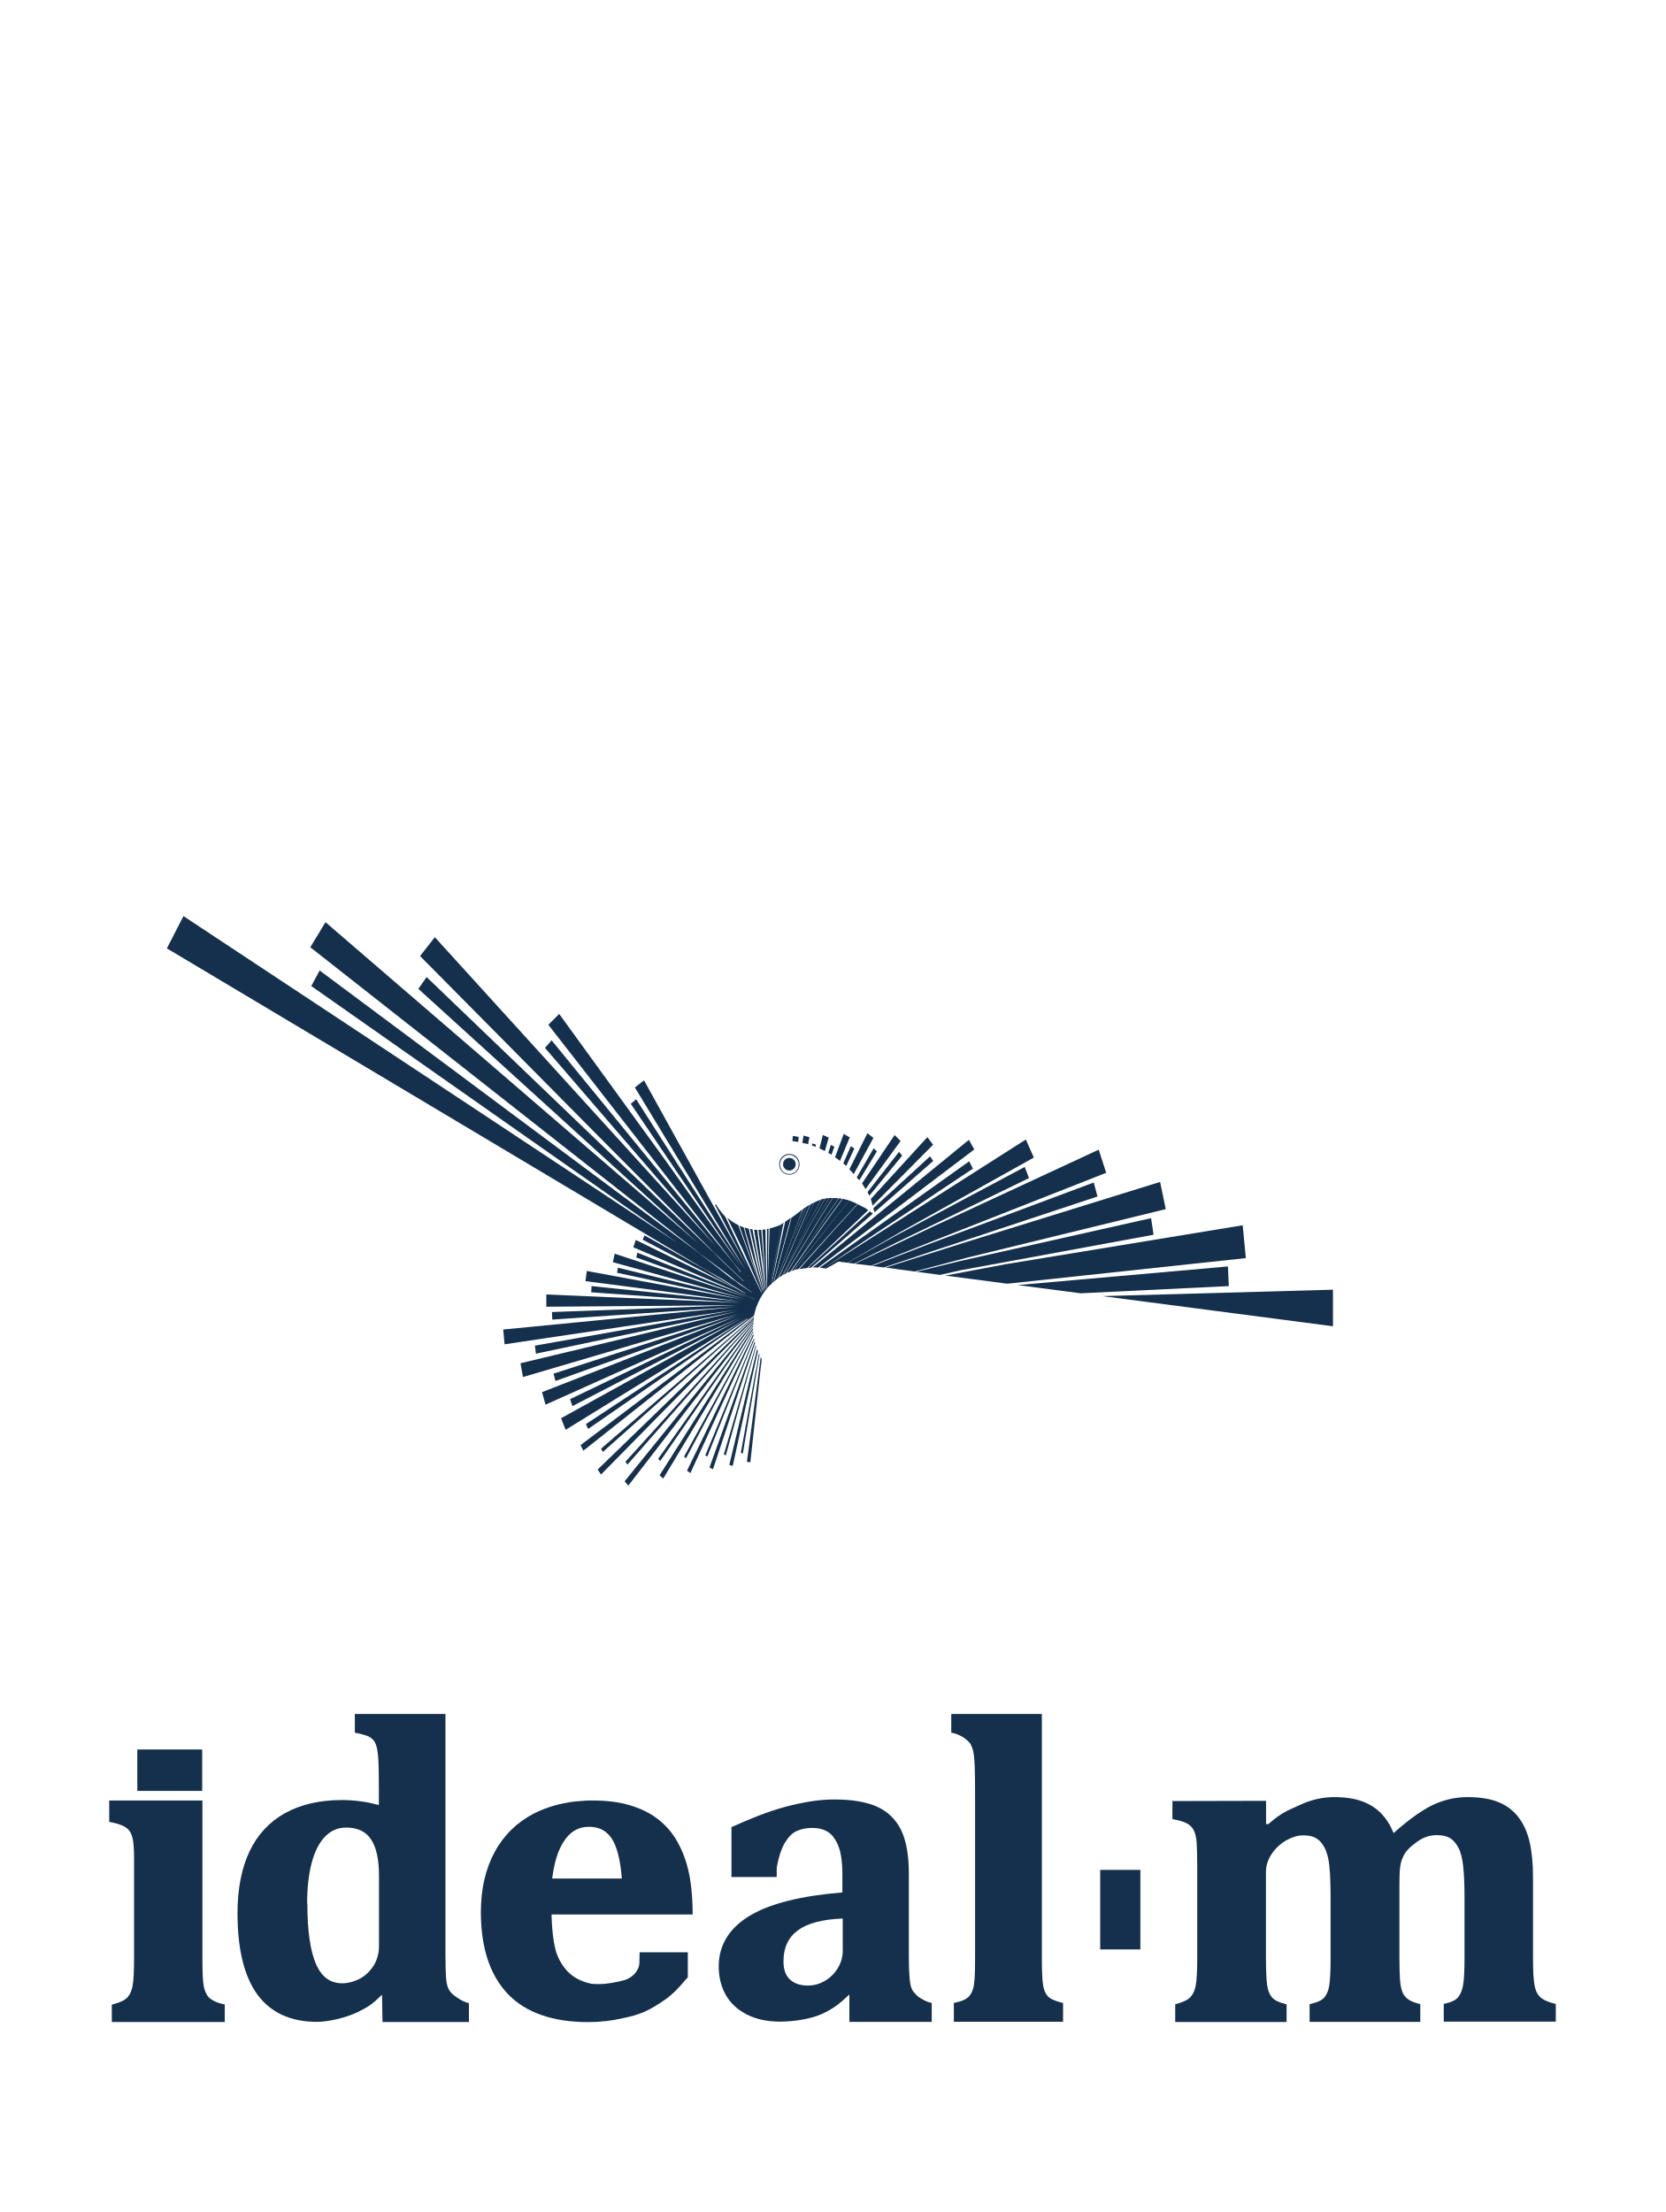
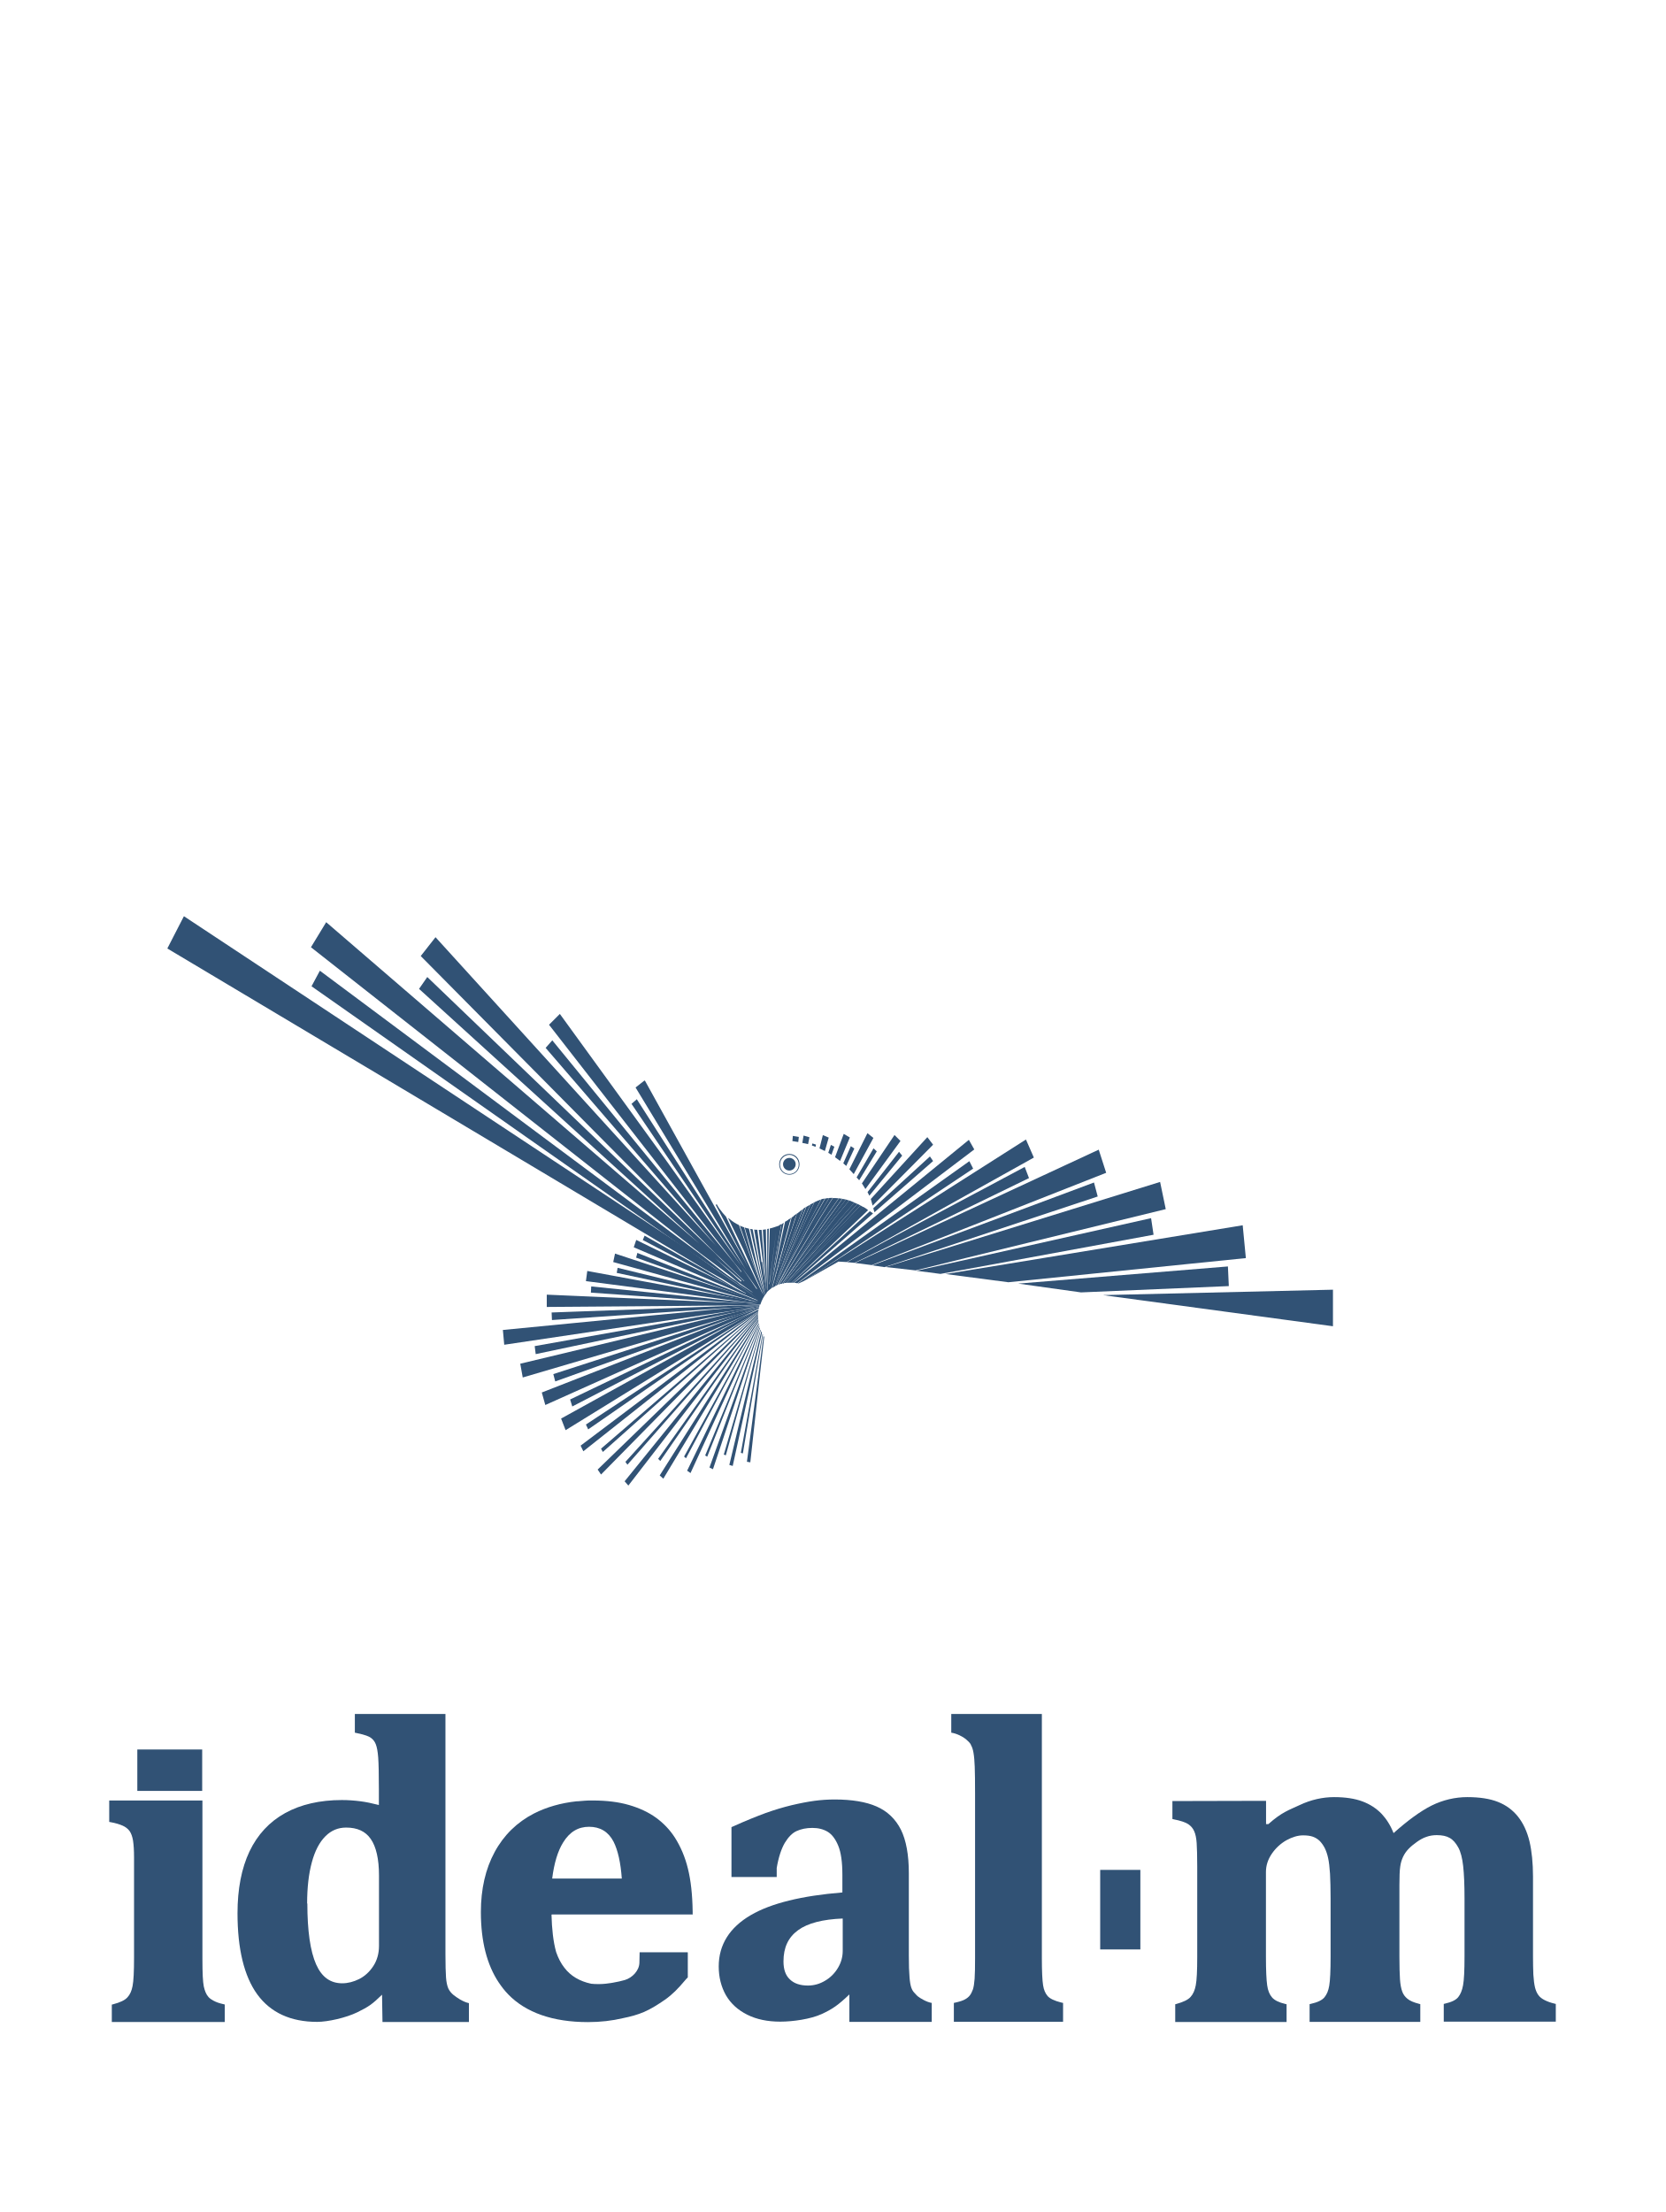
<svg xmlns="http://www.w3.org/2000/svg" id="Layer_2" data-name="Layer 2" viewBox="0 0 147.58 196.04">
  <g id="Layer_1-2" data-name="Layer 1">
    <g>
-       <rect x="97.51" y="165.72" width="3.56" height="7.05" fill="#14304c" />
+       <rect x="97.51" y="165.72" width="3.56" height="7.05" fill="#315275" />
      <g>
-         <path d="M18.95,177.33c-.21-.11-.36-.22-.47-.34-.11-.13-.2-.27-.26-.42s-.12-.33-.16-.53-.07-.5-.09-.88c-.02-.39-.03-.94-.03-1.65v-13.94h-8.26v1.9l.12.02c.44.08.8.19,1.07.31.25.11.46.27.61.47.15.21.25.5.31.85.06.38.09.88.09,1.49v8.91c0,1.2-.04,2.04-.13,2.49-.08.43-.23.77-.46,1.01-.22.25-.65.45-1.26.61l-.12.03v1.54h10.01v-1.55l-.12-.03c-.36-.08-.65-.18-.86-.3Z" fill="#14304c" />
-         <rect x="12.17" y="155.05" width="5.75" height="3.67" fill="#14304c" />
+         <path d="M18.95,177.33c-.21-.11-.36-.22-.47-.34-.11-.13-.2-.27-.26-.42s-.12-.33-.16-.53-.07-.5-.09-.88c-.02-.39-.03-.94-.03-1.65v-13.94h-8.26v1.9l.12.02c.44.08.8.19,1.07.31.25.11.46.27.61.47.15.21.25.5.31.85.06.38.09.88.09,1.49v8.91c0,1.2-.04,2.04-.13,2.49-.08.43-.23.77-.46,1.01-.22.25-.65.45-1.26.61l-.12.03v1.54h10.01v-1.55l-.12-.03c-.36-.08-.65-.18-.86-.3Z" fill="#315275" />
+         <rect x="12.17" y="155.05" width="5.75" height="3.67" fill="#315275" />
      </g>
-       <path d="M28.11,179.19c.94,0,2.56-.36,3.58-.86.97-.48,1.29-.69,2.17-1.55l.04,2.42h7.66v-1.67c-.56-.12-1.12-.53-1.36-.72-.2-.16-.37-.37-.47-.59-.1-.24-.17-.56-.2-.97-.03-.42-.05-1.12-.05-2.06v-21.29h-8.03v1.66l.19.04c.74.15,1.07.3,1.21.4.2.14.35.32.45.57.11.27.18.67.22,1.19.04.54.06,1.49.06,2.82v1.39c-.62-.16-1.16-.27-1.63-.33-.54-.07-1.1-.11-1.65-.11-1.95,0-3.64.39-5.02,1.15-1.4.77-2.46,1.92-3.17,3.41-.7,1.48-1.06,3.32-1.06,5.47,0,3.17.59,5.59,1.75,7.19,1.18,1.62,2.96,2.44,5.31,2.44ZM27.22,168.7c0-1.4.14-2.64.42-3.66.27-1,.67-1.77,1.2-2.3.52-.52,1.12-.77,1.84-.77.99,0,1.71.33,2.18,1.01.48.69.73,1.78.73,3.24v6.24c0,.67-.17,1.27-.5,1.78-.34.52-.76.9-1.25,1.15-.5.25-1.01.38-1.51.38-1.05,0-1.81-.55-2.31-1.67-.52-1.17-.78-2.99-.78-5.4h0Z" fill="#14304c" />
-       <path d="M86.03,154.61c.11.17.2.42.25.73.06.33.09.75.11,1.24.02.5.03,1.29.03,2.36v14.6c0,.79-.01,1.4-.04,1.83-.03.41-.08.72-.15.94-.08.22-.17.4-.27.53-.1.13-.24.25-.42.35-.19.11-.47.2-.82.28l-.18.04v1.67h9.68v-1.67l-.18-.04c-.59-.15-.99-.34-1.19-.57-.2-.23-.34-.55-.4-.95-.07-.43-.11-1.24-.11-2.41v-21.64h-8.03v1.66c.5.07,1.05.37,1.29.57.18.15.34.31.45.48Z" fill="#14304c" />
-       <path d="M66.54,169.73c-1.88,1.1-2.84,2.63-2.84,4.55,0,.95.22,1.81.64,2.55.43.74,1.07,1.32,1.9,1.73h0s0,0,0,0c.82.41,1.8.61,2.91.61s2.69-.22,3.69-.68c.95-.44,1.44-.78,2.44-1.73v2.43h7.3v-1.68c-.46-.07-1.02-.42-1.19-.55-.14-.1-.25-.25-.36-.36s-.19-.25-.26-.44c-.07-.2-.13-.51-.16-.94-.04-.44-.06-1.07-.06-1.89v-7.32c0-1.62-.24-2.92-.7-3.85-.48-.95-1.2-1.64-2.16-2.06-.93-.41-2.19-.62-3.72-.62-.59,0-1.2.04-1.79.12-.59.08-1.27.21-2.03.39-.74.18-1.51.41-2.29.69-.76.28-1.74.67-2.89,1.19l-.14.06v4.42h4.01v-.8c.16-.95.41-1.7.72-2.23.31-.51.66-.87,1.04-1.04.39-.18.86-.28,1.4-.28s.99.12,1.37.35c.37.23.68.64.92,1.22.25.6.37,1.47.37,2.6v1.55c-3.59.29-6.33.96-8.12,2.01ZM74.69,170.04v2.86c0,.53-.14,1.03-.42,1.5-.28.47-.66.86-1.14,1.14-.48.29-.99.43-1.52.43-.69,0-1.23-.18-1.61-.55-.38-.36-.56-.88-.56-1.59,0-1.23.42-2.13,1.3-2.77h0c.85-.62,2.18-.96,3.95-1.03Z" fill="#14304c" />
-       <path d="M61.39,169.65v-.24c-.02-1.48-.16-2.76-.42-3.8-.25-1.03-.65-1.96-1.16-2.76-.44-.68-1-1.27-1.66-1.75-.66-.48-1.47-.86-2.4-1.13h0s0,0,0,0c-.92-.27-2-.4-3.21-.4h0s-.06,0-.09,0c-.21,0-.43,0-.64.02-.21.01-.41.03-.61.05-.03,0-.06,0-.09,0-1.39.15-2.66.51-3.78,1.08-1.5.77-2.68,1.92-3.49,3.42-.81,1.49-1.22,3.28-1.22,5.32,0,2.59.54,4.68,1.59,6.25.25.37.52.72.83,1.04,1.57,1.62,3.96,2.46,7.07,2.46,1.11,0,2.14-.12,3.1-.35.67-.13,1.31-.31,1.85-.54.63-.27,1.23-.65,1.87-1.09.67-.47,1.18-1,1.76-1.69.04-.05.08-.1.13-.15l.07-.07.07-.07v-2.21l-.03-.02h-4.24l-.02.95c-.03.69-.63,1.31-1.29,1.51-.59.17-1.57.36-2.26.36-.27,0-.51,0-.73-.03-1.01-.22-1.81-.68-2.37-1.42-.3-.38-.54-.84-.73-1.39-.26-.93-.38-2.08-.41-3.3l.03-.03h12.51ZM52.21,161.9c.97,0,1.71.43,2.17,1.32.38.75.63,1.85.73,3.27h-6.17c.17-1.35.49-2.43.97-3.2.58-.94,1.33-1.39,2.3-1.39Z" fill="#14304c" />
-       <path d="M103.91,159.62v1.59l.12.03c.62.12,1.05.27,1.29.43.23.16.41.36.52.62.12.26.19.62.22,1.05.03.45.05,1.16.05,2.12v7.98c0,1.21-.04,2.06-.13,2.51-.08.43-.23.78-.46,1.03-.22.25-.64.45-1.25.62l-.11.03v1.57h9.87v-1.57l-.12-.03c-.56-.13-.96-.33-1.17-.58-.22-.25-.37-.61-.43-1.07-.07-.48-.11-1.32-.11-2.53v-7.52c0-.57.18-1.11.52-1.61.35-.51.79-.91,1.3-1.2.51-.28,1.01-.43,1.47-.43.35,0,.65.04.87.12.22.08.42.2.59.36.16.16.31.36.45.62.13.26.24.57.31.91.08.35.13.82.17,1.4.03.59.05,1.32.05,2.16v5.2c0,1.23-.04,2.09-.12,2.55-.07.44-.22.79-.43,1.04-.21.25-.61.44-1.19.57l-.12.03v1.57h9.81v-1.57l-.11-.03c-.47-.12-.82-.27-1.03-.45-.21-.17-.37-.38-.46-.64-.1-.27-.17-.63-.2-1.08-.03-.46-.05-1.13-.05-2.01v-6.34c0-.75.02-1.3.07-1.63.04-.32.13-.61.25-.87s.28-.49.48-.7.45-.42.75-.63c.28-.2.57-.36.85-.45.28-.1.58-.15.91-.15.48,0,.86.08,1.15.25.29.16.54.45.75.83.22.39.36.95.44,1.66.08.72.12,1.67.12,2.83v5.2c0,1.21-.04,2.07-.13,2.54-.08.45-.23.8-.43,1.05-.2.25-.59.44-1.16.57l-.12.03v1.57h9.93v-1.57l-.12-.03c-.34-.08-.64-.19-.89-.32-.23-.12-.41-.26-.53-.43-.13-.17-.23-.4-.3-.67-.07-.29-.12-.67-.15-1.16-.02-.49-.03-1.03-.03-1.59v-7.09c0-1.2-.11-2.25-.31-3.11-.21-.87-.55-1.61-1.02-2.2s-1.07-1.03-1.79-1.31c-.71-.28-1.62-.42-2.7-.42s-2.16.25-3.17.75c-.96.48-2.09,1.3-3.37,2.44-.27-.69-.63-1.25-1.05-1.7-.47-.49-1.04-.86-1.71-1.11-.67-.25-1.51-.38-2.51-.38s-2.05.23-3.04.7c-.96.45-1.58.62-2.78,1.69h-.21v-2.06" fill="#14304c" />
+       <path d="M28.11,179.19c.94,0,2.56-.36,3.58-.86.97-.48,1.29-.69,2.17-1.55l.04,2.42h7.66v-1.67c-.56-.12-1.12-.53-1.36-.72-.2-.16-.37-.37-.47-.59-.1-.24-.17-.56-.2-.97-.03-.42-.05-1.12-.05-2.06v-21.29h-8.03v1.66l.19.04c.74.15,1.07.3,1.21.4.2.14.35.32.45.57.11.27.18.67.22,1.19.04.54.06,1.49.06,2.82v1.39c-.62-.16-1.16-.27-1.63-.33-.54-.07-1.1-.11-1.65-.11-1.95,0-3.64.39-5.02,1.15-1.4.77-2.46,1.92-3.17,3.41-.7,1.48-1.06,3.32-1.06,5.47,0,3.17.59,5.59,1.75,7.19,1.18,1.62,2.96,2.44,5.31,2.44ZM27.22,168.7c0-1.4.14-2.64.42-3.66.27-1,.67-1.77,1.2-2.3.52-.52,1.12-.77,1.84-.77.99,0,1.71.33,2.18,1.01.48.69.73,1.78.73,3.24v6.24c0,.67-.17,1.27-.5,1.78-.34.52-.76.9-1.25,1.15-.5.25-1.01.38-1.51.38-1.05,0-1.81-.55-2.31-1.67-.52-1.17-.78-2.99-.78-5.4h0Z" fill="#315275" />
+       <path d="M86.03,154.61c.11.17.2.42.25.73.06.33.09.75.11,1.24.02.5.03,1.29.03,2.36v14.6c0,.79-.01,1.4-.04,1.83-.03.41-.08.72-.15.94-.08.22-.17.4-.27.53-.1.13-.24.25-.42.35-.19.11-.47.2-.82.28l-.18.04v1.67h9.68v-1.67l-.18-.04c-.59-.15-.99-.34-1.19-.57-.2-.23-.34-.55-.4-.95-.07-.43-.11-1.24-.11-2.41v-21.64h-8.03v1.66c.5.07,1.05.37,1.29.57.18.15.34.31.45.48Z" fill="#315275" />
+       <path d="M66.54,169.73c-1.88,1.1-2.84,2.63-2.84,4.55,0,.95.22,1.81.64,2.55.43.74,1.07,1.32,1.9,1.73h0s0,0,0,0c.82.41,1.8.61,2.91.61s2.69-.22,3.69-.68c.95-.44,1.44-.78,2.44-1.73v2.43h7.3v-1.68c-.46-.07-1.02-.42-1.19-.55-.14-.1-.25-.25-.36-.36s-.19-.25-.26-.44c-.07-.2-.13-.51-.16-.94-.04-.44-.06-1.07-.06-1.89v-7.32c0-1.62-.24-2.92-.7-3.85-.48-.95-1.2-1.64-2.16-2.06-.93-.41-2.19-.62-3.72-.62-.59,0-1.2.04-1.79.12-.59.08-1.27.21-2.03.39-.74.18-1.51.41-2.29.69-.76.28-1.74.67-2.89,1.19l-.14.06v4.42h4.01v-.8c.16-.95.41-1.7.72-2.23.31-.51.66-.87,1.04-1.04.39-.18.86-.28,1.4-.28s.99.12,1.37.35c.37.23.68.64.92,1.22.25.6.37,1.47.37,2.6v1.55c-3.59.29-6.33.96-8.12,2.01ZM74.69,170.04v2.86c0,.53-.14,1.03-.42,1.5-.28.47-.66.86-1.14,1.14-.48.29-.99.43-1.52.43-.69,0-1.23-.18-1.61-.55-.38-.36-.56-.88-.56-1.59,0-1.23.42-2.13,1.3-2.77h0c.85-.62,2.18-.96,3.95-1.03Z" fill="#315275" />
+       <path d="M61.39,169.65v-.24c-.02-1.48-.16-2.76-.42-3.8-.25-1.03-.65-1.96-1.16-2.76-.44-.68-1-1.27-1.66-1.75-.66-.48-1.47-.86-2.4-1.13h0s0,0,0,0c-.92-.27-2-.4-3.21-.4h0s-.06,0-.09,0c-.21,0-.43,0-.64.02-.21.01-.41.03-.61.05-.03,0-.06,0-.09,0-1.39.15-2.66.51-3.78,1.08-1.5.77-2.68,1.92-3.49,3.42-.81,1.49-1.22,3.28-1.22,5.32,0,2.59.54,4.68,1.59,6.25.25.37.52.72.83,1.04,1.57,1.62,3.96,2.46,7.07,2.46,1.11,0,2.14-.12,3.1-.35.67-.13,1.31-.31,1.85-.54.63-.27,1.23-.65,1.87-1.09.67-.47,1.18-1,1.76-1.69.04-.05.08-.1.13-.15l.07-.07.07-.07v-2.21l-.03-.02h-4.24l-.02.95c-.03.69-.63,1.31-1.29,1.51-.59.17-1.57.36-2.26.36-.27,0-.51,0-.73-.03-1.01-.22-1.81-.68-2.37-1.42-.3-.38-.54-.84-.73-1.39-.26-.93-.38-2.08-.41-3.3l.03-.03h12.51ZM52.21,161.9c.97,0,1.71.43,2.17,1.32.38.75.63,1.85.73,3.27h-6.17c.17-1.35.49-2.43.97-3.2.58-.94,1.33-1.39,2.3-1.39Z" fill="#315275" />
+       <path d="M103.91,159.62v1.59l.12.03c.62.12,1.05.27,1.29.43.23.16.41.36.52.62.12.26.19.62.22,1.05.03.45.05,1.16.05,2.12v7.98c0,1.21-.04,2.06-.13,2.51-.08.43-.23.78-.46,1.03-.22.25-.64.45-1.25.62l-.11.03v1.57h9.87v-1.57l-.12-.03c-.56-.13-.96-.33-1.17-.58-.22-.25-.37-.61-.43-1.07-.07-.48-.11-1.32-.11-2.53v-7.52c0-.57.18-1.11.52-1.61.35-.51.79-.91,1.3-1.2.51-.28,1.01-.43,1.47-.43.35,0,.65.04.87.12.22.08.42.2.59.36.16.16.31.36.45.62.13.26.24.57.31.91.08.35.13.82.17,1.4.03.59.05,1.32.05,2.16v5.2c0,1.23-.04,2.09-.12,2.55-.07.44-.22.79-.43,1.04-.21.25-.61.44-1.19.57l-.12.03v1.57h9.81v-1.57l-.11-.03c-.47-.12-.82-.27-1.03-.45-.21-.17-.37-.38-.46-.64-.1-.27-.17-.63-.2-1.08-.03-.46-.05-1.13-.05-2.01v-6.34c0-.75.02-1.3.07-1.63.04-.32.13-.61.25-.87s.28-.49.48-.7.45-.42.75-.63c.28-.2.57-.36.85-.45.28-.1.58-.15.91-.15.48,0,.86.08,1.15.25.29.16.54.45.75.83.22.39.36.95.44,1.66.08.72.12,1.67.12,2.83v5.2c0,1.21-.04,2.07-.13,2.54-.08.45-.23.8-.43,1.05-.2.25-.59.44-1.16.57l-.12.03v1.57h9.93v-1.57l-.12-.03c-.34-.08-.64-.19-.89-.32-.23-.12-.41-.26-.53-.43-.13-.17-.23-.4-.3-.67-.07-.29-.12-.67-.15-1.16-.02-.49-.03-1.03-.03-1.59v-7.09c0-1.2-.11-2.25-.31-3.11-.21-.87-.55-1.61-1.02-2.2s-1.07-1.03-1.79-1.31c-.71-.28-1.62-.42-2.7-.42s-2.16.25-3.17.75c-.96.48-2.09,1.3-3.37,2.44-.27-.69-.63-1.25-1.05-1.7-.47-.49-1.04-.86-1.71-1.11-.67-.25-1.51-.38-2.51-.38s-2.05.23-3.04.7c-.96.45-1.58.62-2.78,1.69h-.21v-2.06" fill="#315275" />
    </g>
    <g>
-       <path d="M69.96,104.11c.49,0,.9-.4.9-.92s-.39-.92-.9-.92-.9.4-.9.92.4.92.9.92ZM69.96,102.35c.45,0,.83.38.83.85s-.37.85-.83.85-.83-.38-.83-.85.37-.85.83-.85Z" fill="#14304c" />
-       <path d="M69.96,103.74c.31,0,.56-.25.56-.56s-.25-.56-.56-.56-.56.25-.56.56.25.56.56.56Z" fill="#14304c" />
-       <path d="M70.8,100.76l-.53-.09-.04.46c.17.02.34.05.51.08l.05-.45Z" fill="#14304c" />
-       <polygon points="71.74 100.79 71.22 100.64 71.11 101.29 71.62 101.4 71.74 100.79" fill="#14304c" />
-       <polygon points="73.45 100.82 72.93 100.59 72.63 101.78 73.11 102.01 73.45 100.82" fill="#14304c" />
-       <path d="M75.32,100.81l-.54-.32-.77,2.07c.15.1.3.21.44.32l.86-2.07Z" fill="#14304c" />
-       <path d="M75.67,104.05l1.74-3.2-.53-.42-1.6,3.2c.13.14.26.28.39.43Z" fill="#14304c" />
-       <polygon points="72.32 101.44 72 101.34 71.96 101.52 72.28 101.64 72.32 101.44" fill="#14304c" />
-       <path d="M73.69,102.35l.26-.72-.31-.16-.23.7c.1.05.19.11.28.17Z" fill="#14304c" />
-       <path d="M75,103.34l.72-1.55-.31-.21-.67,1.52c.09.07.17.15.26.23Z" fill="#14304c" />
-       <path d="M76.16,104.6l1.56-2.56-.29-.27-1.5,2.58s.18.2.23.25Z" fill="#14304c" />
-       <polygon points="97.7 114.87 118.14 117.54 118.14 114.3 97.7 114.87" fill="#14304c" />
-       <path d="M79.82,101.12l-.53-.53-2.89,4.29c.12.19.21.32.31.5l3.11-4.26Z" fill="#14304c" />
-       <polygon points="77.34 106.85 82.7 101.45 82.19 100.78 77.18 106.26 77.34 106.85" fill="#14304c" />
-       <path d="M74.31,111.81l.8.1,4.74-2.75,11.78-6.57-.71-1.6-11.47,7.31-6.4,4.07,4.08-2.73,9.1-6.07-.33-.65-8.95,6.37-4.31,3.06c.2.02.4.03.59.07l1.08-.61Z" fill="#14304c" />
-       <path d="M73.2,112.43l.03-.02c-.19-.04-.39-.05-.59-.07h0c.19.02.38.05.56.08Z" fill="#14304c" />
-       <polygon points="75.77 112 77.22 112.17 83.03 109.85 98.04 103.94 97.38 101.89 82.66 108.72 75.77 112" fill="#14304c" />
-       <polygon points="103.32 107.16 102.82 104.75 85.4 110.15 78.48 112.34 81.06 112.69 85.68 111.47 103.32 107.16" fill="#14304c" />
-       <polygon points="110.14 108.59 89.08 112.05 83.78 113.05 89.28 113.77 110.42 111.5 110.14 108.59" fill="#14304c" />
-       <polygon points="76.89 105.65 77.05 105.97 79.96 102.42 79.68 102.08 76.89 105.65" fill="#14304c" />
-       <path d="M77.4,107.07c.04.13.06.25.11.37l5.2-4.55-.28-.41-5.02,4.59Z" fill="#14304c" />
-       <polygon points="90.82 103.42 79.39 109.51 75.11 111.91 75.71 111.99 79.6 110.05 91.2 104.41 90.82 103.42" fill="#14304c" />
-       <polygon points="97.27 106.04 96.94 104.8 82.45 110.21 77.29 112.2 78.33 112.33 82.63 110.89 97.27 106.04" fill="#14304c" />
-       <polygon points="102.24 109.43 102.02 107.96 85.01 111.78 81.21 112.71 83.32 112.99 85.13 112.58 102.24 109.43" fill="#14304c" />
-       <polygon points="90.2 113.89 95.78 114.62 108.91 113.98 108.83 112.24 90.2 113.89" fill="#14304c" />
-       <path d="M72.51,112.34l4.69-3.54,9.15-6.93-.48-.85-8.95,7.31-4.85,3.97s.03,0,.04,0c.14,0,.26.03.4.04Z" fill="#14304c" />
-       <path d="M72.06,112.33c.15,0,.3.01.44.02h.01c-.13-.02-.26-.05-.4-.05-.01,0-.03,0-.04,0l-.03.02s0,0,.01,0Z" fill="#14304c" />
-       <path d="M75.39,109.29l1.98-1.74-.28-.19-1.87,1.71-3.6,3.29s.02,0,.03,0c.09,0,.17-.02.25-.03l3.48-3.03Z" fill="#14304c" />
-       <path d="M71.91,112.32c-.09,0-.17.02-.25.03.08,0,.16,0,.24-.01h.02Z" fill="#14304c" />
-       <path d="M66.34,121.42l-2.19,7.49.18.07,2.09-7.53.6-2.12s-.02-.07-.03-.11l-.65,2.2Z" fill="#14304c" />
-       <path d="M71.57,112.35l4.25-4.02,1.13-1.08s-.08-.06-.12-.09c-.1-.07-.2-.13-.3-.18h0s-.01,0-.02,0c0,0,0,0,0,0h0c-.05-.03-.11-.06-.16-.09-.03-.01-.06-.03-.08-.04-.09-.04-.18-.09-.26-.13l-1.77,1.94-3.41,3.82s.08,0,.12-.02c.17-.04.35-.05.53-.07.04,0,.07-.01.11-.02Z" fill="#14304c" />
-       <path d="M70.93,112.44c.17-.03.35-.06.53-.07-.18.02-.36.04-.53.07Z" fill="#14304c" />
-       <path d="M70.09,112.67c.09-.03.17-.07.26-.09l3.65-4.63,1.28-1.55c-.1-.03-.2-.06-.29-.09l-1.33,1.75,1.33-1.75h-.04c-.09-.03-.17-.05-.26-.06l-1.69,2.33-2.89,4.11Z" fill="#14304c" />
-       <path d="M75.72,106.58h0s0,0,0,0l-.45-.19-1.23,1.5-3.66,4.67c.13-.04.26-.07.39-.1l3.42-3.8,1.8-1.96c-.09-.04-.18-.08-.27-.12h0Z" fill="#14304c" />
-       <path d="M69.71,112.83c.11-.05.22-.1.34-.14l2.88-4.09,1.72-2.36c-.1-.02-.2-.03-.3-.04l-1.36,1.96-1.77,2.67,1.77-2.71,1.33-1.92c-.17-.02-.34-.02-.51-.02l-1.09,1.72-3.01,4.94Z" fill="#14304c" />
-       <path d="M69.37,113.01s.04-.02.05-.03l2.4-4.45,1.3-2.3c-.08.01-.16.03-.24.04-.02,0-.03,0-.05.01,0,0-.02,0-.03,0l-.98,1.82-2.46,4.9Z" fill="#14304c" />
-       <path d="M66.73,118.81l-1.07,2.57-3.15,7.6.18.11,3.06-7.67,1.03-2.54.07-.18s0-.08-.01-.12l-.1.23Z" fill="#14304c" />
-       <path d="M69.45,112.97c.07-.04.14-.07.21-.11l3.01-4.93,1.12-1.76c-.1,0-.2,0-.3.01l-1.46,2.44-.12.21.12-.21,1.44-2.44c-.11,0-.22.02-.33.04l-1.29,2.28-2.4,4.46Z" fill="#14304c" />
-       <path d="M69.07,113.21c.09-.06.18-.13.27-.18l2.47-4.89.96-1.83c-.2.07-.4.16-.59.25l-.66,1.41-.87,1.87,1.51-3.27c-.11.05-.22.11-.33.17l-.78,1.83-1.98,4.64Z" fill="#14304c" />
-       <path d="M68.92,113.26l-.03.07s.09-.06.13-.09l2-4.66.78-1.83c-.11.06-.22.13-.33.2l-.62,1.54-.67,1.65.64-1.62.63-1.56c-.09.06-.17.11-.26.17l-.41,1.02-1.86,5.1Z" fill="#14304c" />
-       <path d="M66.6,118.58l-1.58,3.25-4.13,8.51.3.21,3.97-8.63,1.49-3.23.14-.31c0-.06-.01-.11-.02-.17l-.18.38Z" fill="#14304c" />
-       <path d="M66.84,119.01l-.99,2.76-2.97,8.29.31.15,2.79-8.37.92-2.74.02-.07c-.01-.05-.04-.1-.05-.15l-.05.13Z" fill="#14304c" />
-       <path d="M66.56,121.76l-1.92,8.07.3.09,1.78-8.13.45-2.04c-.03-.07-.04-.14-.06-.21l-.54,2.21Z" fill="#14304c" />
-       <path d="M67.23,121.73l-1.03,7.82.3.05.86-7.84.15-1.28s-.03-.09-.05-.13c-.01-.03-.03-.05-.04-.08l-.19,1.46Z" fill="#14304c" />
-       <path d="M67.43,120.26s.03.05.04.08c-.01-.03-.03-.07-.04-.1v.02Z" fill="#14304c" />
-       <path d="M66.99,121.43l-1.33,7.33.18.05,1.24-7.36.24-1.4s-.04-.06-.05-.09l-.27,1.48Z" fill="#14304c" />
-       <path d="M68.57,113.6l.18-.7,1.22-4.52.14-.46c-.06.04-.11.08-.17.12-.12.08-.23.16-.35.23l-1.18,5.48c.05-.05.1-.11.16-.16Z" fill="#14304c" />
-       <path d="M68.59,113.59c.09-.08.18-.16.28-.23l1.89-5.17.38-1.01c-.05.04-.11.07-.16.11-.11.09-.23.18-.34.27-.08.06-.16.12-.24.18,0,0-.02.01-.03.02-.07.05-.14.11-.22.16l-.14.54-1.42,5.15Z" fill="#14304c" />
-       <path d="M66.26,117.17l-4.41,3.82-8.58,7.4.16.29,8.49-7.56,4.34-3.87.57-.51s0-.05,0-.07l-.57.5Z" fill="#14304c" />
-       <path d="M66.52,118.39l-1.63,2.95-4.26,7.75.17.15,4.18-7.84,1.56-2.93.23-.42s0-.07-.01-.1l-.24.44Z" fill="#14304c" />
-       <path d="M66.38,117.97l-2.43,3.41-5.62,7.91.19.19,5.54-8.01,2.36-3.42.34-.5s.01-.08.01-.12l-.38.54Z" fill="#14304c" />
-       <path d="M66.33,117.74l-3.54,4.36-7.43,9.18.33.38,7.25-9.38,3.41-4.41.43-.55c0-.05.01-.1.02-.15l-.46.57Z" fill="#14304c" />
-       <path d="M66.3,117.55l-3.53,3.9-7.34,8.1.18.25,7.25-8.24,3.46-3.93.48-.55s0-.06,0-.09l-.5.56Z" fill="#14304c" />
-       <path d="M68.33,113.86s.04-.05.06-.08l.1-.52c.36-1.66.73-3.31,1.08-4.97h0l-1.08,4.93.96-4.87s0,0,0,0c-.06.06-.13.1-.2.15l-.91,5.15.08-.53.82-4.61s-.09.05-.14.07c-.04.02-.08.03-.11.05-.05.02-.09.04-.14.05-.05.02-.1.04-.15.05-.05.02-.1.03-.15.05-.03,0-.06.02-.09.03-.08.02-.15.04-.23.06,0,0-.01,0-.02,0l-.17,4.88.02-1.53.06-3.33s-.09.02-.14.03v3.29s.01,1.96.01,1.96h0s-.02.01-.03.02l-.07-2.13-.05-3.11c-.09.02-.18.03-.27.04l.19,3.1.13,2.15s0,0,0,0l-.17-2.02-.25-3.22c-.08,0-.16,0-.25,0l.42,3.23.21,2.02s-.02.01-.03.02l-.34-2.4h0s-.37-2.87-.37-2.87c-.09,0-.19,0-.28-.02l.51,2.93.42,2.4s-.01,0-.02,0l-.46-2.23h0s-.59-3.13-.59-3.13c-.08-.01-.15-.02-.22-.04l.73,3.2.5,2.24s-.01.01-.02.02l-.72-2.78h0s0,0,0,0h0s0,0,0,0l-.6-2.7c-.13-.03-.26-.06-.38-.1l.84,2.86.81,2.77s-.01.01-.02.02l-.84-2.53h0s0-.01,0-.01h0s0,0,0,0l-.86-3.13c-.13-.04-.26-.09-.38-.15l1.17,3.32.89,2.53s0,0-.01.01l-2.15-5.91c-.3-.14-.58-.32-.83-.54-.05-.03-.1-.07-.14-.1l1.38,2.83,1.67,3.79s-.01.01-.02.02l-.05-.09-3.16-6.65c-.08-.08-.16-.17-.24-.27-.02-.02-.04-.04-.06-.07-.2-.24-.4-.52-.51-.75l-.1.05,2.32,4.45.58,1.11-3.66-6.6-5.5-9.95-.05-.04-.79.62,5.89,9.71,3.96,6.54-.38-.6.14.23-3.63-5.66-5.87-9.18-.47.41,6.08,8.98,3.7,5.45-6.79-9.53-9.34-12.87-.96.96,9.72,12.48,6.72,8.64.62.76s0,0,0,0l-.03.03-.59-.77-6.52-7.98-9.63-11.78-.59.67,9.89,11.47,5.23,6.08-10.11-11.11-14.77-16.25-1.31,1.67,15.35,15.5,10.73,10.81,2.6,2.49s-.01,0-.02.01h-.01s-2.12-2.02-2.12-2.02l-.45-.46-10.38-9.96-15.12-14.51-.73,1.05,15.45,14.04,9.38,8.53-13.44-11.58-19.62-16.9-1.35,2.22,20.22,15.9,14.28,11.22,2.6,1.94.6.5,1.43,1.01v.02l-1.1-.72-.32-.26-.4-.27-2.81-2.21-13.8-10.27-19.87-14.8-.74,1.38,20.19,14.17,12.27,8.6-18.93-12.53-24.86-16.44-1.47,2.86,41.4,24.7,6.16,3.67.33.19,1.32.74,1.81,1.11.25.13s-.02.02-.02.03l-.05-.03-.34-.17-3.3-1.98-5.23-2.96-.16.39,5.64,2.96,2.76,1.45-3.03-1.47-5.98-2.92-.22.65,6.09,2.61,4.12,1.77.59.24.03.02-.29-.11-.32-.14-3.92-1.55-5.94-2.36-.1.42,5.98,2.16,3.8,1.38-4.65-1.55-7.04-2.32-.16.75,7.11,1.97,4.55,1.27-4.29-1.06-6.92-1.69-.08.45,6.96,1.49,4.18.89-5.37-.98-8.45-1.56-.12.9,8.52,1.11,5.36.72-5.05-.53-8.29-.86-.03.55,8.31.59,4.86.34-6.56-.28-10.59-.46v1.09s10.58-.08,10.58-.08l6.38-.06-6.02.23-10.44.38.03.67,10.42-.72,5.84-.4-7.58.73-13.03,1.27.12,1.31,12.96-1.93,7.51-1.12-6.26,1.12-11.52,2.05.09.71,11.46-2.42,6.41-1.34-6.85,1.64-12.39,2.97.22,1.22,12.28-3.61,6.8-1.99-5.65,1.84-10.72,3.46.17.65,10.61-3.8,5.66-2.03-6.04,2.36-11.42,4.46.31,1.11,11.26-5.05,6.03-2.7-5.13,2.46-9.98,4.8.2.62,9.88-5.12,5.19-2.69-5.52,3.05-10.55,5.83.4,1.03,10.34-6.38,5.82-3.59h0s-5.09,3.35-5.09,3.35l-9.27,6.11.2.43,9.17-6.35,4.98-3.44s0,.04,0,.06l-5.19,3.9-9.63,7.26.24.5,9.51-7.53,5.05-4,.57-.45c.21-1.07.74-2.03,1.49-2.77Z" fill="#14304c" />
-       <path d="M66.27,117.33l-4.47,4.35-8.83,8.56.3.44,8.66-8.8,4.36-4.42.52-.53s0-.09.01-.13l-.55.54Z" fill="#14304c" />
-       <path d="M66.44,118.16l-2.4,3.77-5.58,8.82.32.29,5.4-8.97,2.3-3.8.27-.45s-.01-.09-.01-.13l-.3.47Z" fill="#14304c" />
+       <path d="M74.97,106.3l-1.83,2.41-3.72,5.03s.01,0,.02,0l4.55-5.79,1.28-1.55c-.1-.03-.2-.06-.29-.09Z" fill="#315275" />
+       <path d="M75.72,106.58l-1.41,1.61-4.67,5.51s.02,0,.03,0l4.52-5.04,1.8-1.96c-.09-.04-.18-.08-.27-.12Z" fill="#315275" />
+       <path d="M76.34,106.87s-.06-.03-.08-.04l-1.92,2.02-4.53,4.84s.02,0,.02,0l5.68-5.73,1.01-.98c-.06-.03-.12-.07-.18-.1Z" fill="#315275" />
+       <path d="M74.35,106.2l-1.36,1.96-3.72,5.61s.01,0,.02,0l3.64-5.17,1.72-2.36c-.1-.02-.2-.03-.3-.04Z" fill="#315275" />
+       <path d="M67.67,118.38l-.44,3.35-1.03,7.82.3.05.86-7.84.37-3.27s-.05-.07-.07-.11Z" fill="#315275" />
+       <path d="M67.47,118l-.91,3.76-1.92,8.07.3.09,1.78-8.13.81-3.69s-.04-.07-.05-.1Z" fill="#315275" />
+       <path d="M67.33,117.63l-1.48,4.14-2.97,8.29.31.15,2.79-8.37,1.37-4.1s-.02-.07-.03-.11Z" fill="#315275" />
+       <path d="M67.24,117.27l-2.21,4.56-4.13,8.51.3.21,3.97-8.63,2.09-4.54s-.02-.07-.02-.11Z" fill="#315275" />
+       <path d="M67.2,116.97l-3.15,4.97-5.58,8.82.32.29,5.4-8.97,3.03-5.01s0-.06-.01-.1Z" fill="#315275" />
+       <path d="M67.18,116.68l-4.39,5.42-7.43,9.18.33.38,7.25-9.38,4.25-5.49s0-.07,0-.1Z" fill="#315275" />
+       <path d="M67.25,115.97l-1.77.62-6.04,2.36-11.42,4.46.31,1.11,11.26-5.05,6.03-2.7,1.61-.77s0-.03,0-.04Z" fill="#315275" />
+       <path d="M67.28,115.84l-1.93.41-6.85,1.64-12.39,2.97.22,1.22,12.28-3.61,6.8-1.99,1.86-.61s0-.02,0-.03Z" fill="#315275" />
+       <path d="M67.31,115.72l-2.12.15-7.59.73-13.03,1.27.12,1.31,12.96-1.93,7.51-1.12,2.14-.39s0-.01,0-.02Z" fill="#315275" />
+       <path d="M70.75,101.21l.05-.45-.53-.09-.04.46c.17.02.34.05.51.08Z" fill="#315275" />
+       <polygon points="71.62 101.4 71.74 100.79 71.22 100.64 71.11 101.29 71.62 101.4" fill="#315275" />
+       <polygon points="73.11 102.01 73.45 100.82 72.93 100.6 72.63 101.78 73.11 102.01" fill="#315275" />
+       <path d="M74.46,102.88l.86-2.07-.54-.32-.77,2.07c.15.1.3.21.44.32Z" fill="#315275" />
+       <path d="M75.67,104.05l1.74-3.2-.53-.42-1.6,3.2c.13.14.26.28.39.43Z" fill="#315275" />
+       <path d="M76.7,105.38l3.11-4.26-.53-.53-2.89,4.29c.12.19.21.32.31.5Z" fill="#315275" />
+       <path d="M75.27,106.39l-1.23,1.5-4.56,5.83c.07-.01.13-.02.2-.03l4.64-5.5,1.41-1.61-.45-.19Z" fill="#315275" />
+       <path d="M76.82,107.15c-.1-.07-.21-.13-.32-.2l-1.02,1-5.64,5.73c.07,0,.13,0,.2,0,.02,0,.03,0,.04,0,.01,0,.03,0,.04,0,.01,0,.02,0,.04,0l5.65-5.35,1.13-1.08s-.08-.06-.12-.09Z" fill="#315275" />
+       <polygon points="77.34 106.85 82.7 101.45 82.19 100.78 77.18 106.26 77.34 106.85" fill="#315275" />
+       <path d="M85.87,101.02l-8.95,7.31-6.54,5.36c.1,0,.2.02.29.04l6.53-4.93,9.15-6.93-.48-.85Z" fill="#315275" />
+       <polygon points="91.63 102.59 90.93 100.99 79.46 108.29 72.84 112.51 71.48 113.41 74.31 111.81 75.04 111.85 79.85 109.16 91.63 102.59" fill="#315275" />
+       <polygon points="98.04 103.94 97.38 101.89 82.67 108.72 75.77 111.93 77.26 112.12 83.03 109.85 98.04 103.94" fill="#315275" />
+       <polygon points="103.32 107.16 102.82 104.75 85.4 110.15 78.48 112.29 81.15 112.59 85.68 111.47 103.32 107.16" fill="#315275" />
+       <polygon points="110.14 108.59 89.08 112.05 83.8 112.91 89.37 113.64 110.42 111.5 110.14 108.59" fill="#315275" />
+       <path d="M67.58,118.22l-.59,3.21-1.33,7.33.18.05,1.24-7.36.54-3.17s-.02-.04-.04-.06Z" fill="#315275" />
+       <path d="M67.4,117.83l-1.06,3.59-2.19,7.49.18.07,2.09-7.53,1.01-3.55s-.02-.05-.03-.07Z" fill="#315275" />
+       <path d="M67.28,117.48l-1.63,3.91-3.15,7.6.18.11,3.06-7.67,1.57-3.88s-.01-.04-.02-.06Z" fill="#315275" />
+       <path d="M67.22,117.13l-2.33,4.21-4.26,7.75.17.15,4.18-7.84,2.24-4.2s0-.04,0-.07Z" fill="#315275" />
+       <path d="M67.19,116.83l-3.24,4.55-5.62,7.91.19.19,5.54-8.01,3.14-4.56s0-.05,0-.08Z" fill="#315275" />
+       <path d="M67.18,116.58l-4.41,4.88-7.34,8.1.18.25,7.25-8.24,4.33-4.92s0-.05,0-.07Z" fill="#315275" />
+       <path d="M67.21,116.22l-.91.56-5.1,3.36-9.27,6.11.2.43,9.17-6.35,5.9-4.08s0-.03,0-.04Z" fill="#315275" />
+       <polygon points="65.63 116.78 60.51 119.24 50.53 124.03 50.72 124.65 60.61 119.53 65.8 116.84 67.06 116.14 65.63 116.78" fill="#315275" />
+       <polygon points="65.41 116.47 59.76 118.31 49.04 121.78 49.21 122.43 59.82 118.63 65.48 116.59 66.99 116.01 65.41 116.47" fill="#315275" />
+       <polygon points="65.17 116.13 58.9 117.25 47.39 119.3 47.48 120.01 58.94 117.59 65.35 116.25 66.91 115.87 65.17 116.13" fill="#315275" />
+       <polygon points="65.36 115.71 59.33 115.94 48.89 116.32 48.92 116.99 59.35 116.27 65.19 115.87 66.91 115.7 65.36 115.71" fill="#315275" />
+       <polygon points="65.75 115.39 60.7 114.86 52.4 114.01 52.37 114.56 60.68 115.15 65.55 115.49 67.04 115.55 65.75 115.39" fill="#315275" />
+       <polygon points="65.96 115.11 61.67 114.05 54.74 112.36 54.66 112.81 61.63 114.3 65.81 115.2 67.16 115.44 65.96 115.11" fill="#315275" />
+       <polygon points="67.13 115.3 66.34 114.95 62.43 113.4 56.49 111.04 56.38 111.46 62.36 113.62 66.16 115 67.19 115.33 67.13 115.3" fill="#315275" />
+       <polygon points="67 115.22 66.34 114.96 67.13 115.3 67 115.22" fill="#315275" />
+       <polygon points="57.13 109.51 56.97 109.9 62.61 112.86 65.82 114.55 62.36 112.47 57.13 109.51" fill="#315275" />
+       <polygon points="62.01 111.1 48.21 100.83 28.35 86.03 27.61 87.41 47.8 101.58 60.82 110.71 65.22 113.62 62.01 111.1" fill="#315275" />
+       <polygon points="72 101.34 71.96 101.52 72.28 101.64 72.32 101.44 72 101.34" fill="#315275" />
+       <path d="M73.69,102.35l.26-.72-.31-.16-.23.7c.1.05.19.11.28.17Z" fill="#315275" />
+       <path d="M75,103.34l.72-1.55-.31-.21-.67,1.52c.09.07.17.15.26.23Z" fill="#315275" />
+       <path d="M77.42,101.77l-1.5,2.58s.18.2.23.25l1.56-2.56-.29-.27Z" fill="#315275" />
+       <path d="M74.67,106.24l-1.69,2.33-3.64,5.19s.08-.02.12-.02l3.69-5.02,1.82-2.41s-.03,0-.04-.01c-.09-.02-.17-.04-.26-.05Z" fill="#315275" />
+       <path d="M75.99,106.7l-1.77,1.94-4.52,5.05s.09,0,.14,0l4.53-4.85,1.89-2.01c-.09-.04-.18-.09-.26-.13Z" fill="#315275" />
+       <polygon points="77.05 105.97 79.96 102.42 79.68 102.08 76.89 105.65 77.05 105.97" fill="#315275" />
+       <path d="M77.09,107.35l-1.87,1.71-5.05,4.62c.06,0,.12,0,.18,0l5.05-4.4,1.98-1.74-.28-.19Z" fill="#315275" />
+       <path d="M77.5,107.44l5.2-4.54-.28-.41-5.02,4.59c.04.13.06.25.11.37Z" fill="#315275" />
+       <path d="M85.9,102.92l-8.95,6.37-6.24,4.44s.05,0,.08.01l.46-.21,1.59-1.01,4.31-2.88,9.1-6.07-.33-.65Z" fill="#315275" />
+       <polygon points="71.25 113.52 71.48 113.4 72.84 112.44 71.25 113.52" fill="#315275" />
+       <polygon points="91.2 104.41 90.82 103.42 79.39 109.51 75.06 111.86 75.74 111.92 79.6 110.05 91.2 104.41" fill="#315275" />
+       <polygon points="97.29 106.04 96.96 104.8 82.47 110.21 77.3 112.14 78.39 112.3 82.65 110.89 97.29 106.04" fill="#315275" />
+       <polygon points="102.24 109.43 102.02 107.96 85.01 111.78 81.22 112.62 83.35 112.9 85.13 112.58 102.24 109.43" fill="#315275" />
+       <polygon points="108.83 112.24 90.24 113.76 95.81 114.54 108.91 113.98 108.83 112.24" fill="#315275" />
+       <polygon points="118.14 117.54 118.14 114.3 97.75 114.78 118.14 117.54" fill="#315275" />
+       <g>
+         <path d="M69.96,104.11c.49,0,.9-.4.9-.92s-.39-.92-.9-.92-.9.4-.9.92.4.92.9.92ZM69.96,102.35c.45,0,.83.38.83.85s-.37.85-.83.85-.83-.38-.83-.85.37-.85.83-.85Z" fill="#315275" />
+         <path d="M69.96,103.74c.31,0,.56-.25.56-.56s-.25-.56-.56-.56-.56.25-.56.56.25.56.56.56Z" fill="#315275" />
+       </g>
+       <path d="M69.09,108.57l-.83,5.47.99-5.55c-.05.03-.1.05-.15.07Z" fill="#315275" />
+       <path d="M68.51,114.08l1.94-6.04.19-.5c-.09.07-.17.13-.26.19l-.27.81-1.61,5.54s0,0,0,0Z" fill="#315275" />
+       <path d="M69.58,108.28l-1.26,5.78c.42-1.92.85-3.85,1.26-5.78h0Z" fill="#315275" />
+       <path d="M71.83,106.74l-.78,1.83-2.29,5.38s0,0,0,0l3.4-7.38c-.11.05-.22.11-.33.17Z" fill="#315275" />
+       <path d="M71.19,107.13l-.41,1.02-2.13,5.85s0,0,0,0l2.16-5.48.63-1.56c-.09.06-.17.11-.26.17Z" fill="#315275" />
+       <path d="M69.89,108.09l-1.47,6.03,1.55-5.73.14-.46c-.07.05-.15.11-.22.16Z" fill="#315275" />
+       <path d="M67.2,116.26l-6.11,4.6-9.63,7.26.24.5,9.51-7.53,5.97-4.74s0-.06.01-.09Z" fill="#315275" />
+       <path d="M67.19,116.37l-5.34,4.62-8.58,7.4.16.29,8.49-7.56,5.27-4.7s0-.04,0-.05Z" fill="#315275" />
+       <path d="M67.19,116.44l-5.39,5.24-8.83,8.56.3.44,8.66-8.8,5.25-5.33s0-.07,0-.11Z" fill="#315275" />
+       <path d="M67.23,116.07l-.17.07-1.26.7-5.52,3.05-10.55,5.83.4,1.03,10.34-6.38,5.83-3.6h0s.91-.56.91-.56c0-.05.01-.1.02-.15Z" fill="#315275" />
+       <path d="M67.33,115.64l-1.97.07h1.55s.42-.05.42-.05c0,0,0-.01,0-.02Z" fill="#315275" />
+       <path d="M67.32,115.66l-.4.04h-.02s-1.72.17-1.72.17l2.12-.15s.01-.04.02-.06Z" fill="#315275" />
+       <path d="M67.28,115.84s.02-.06.03-.1l-2.14.39,1.74-.26-1.56.37,1.93-.41Z" fill="#315275" />
+       <path d="M67.25,115.97s.01-.07.02-.1l-1.86.61,1.57-.47-1.5.58,1.77-.62Z" fill="#315275" />
+       <path d="M72.18,106.55l-.66,1.41-2.79,6c.06-.03.12-.05.18-.08l2.9-5.75.96-1.83c-.2.07-.4.16-.59.25Z" fill="#315275" />
+       <path d="M72.83,106.28s-.02,0-.03,0l-.98,1.82-2.9,5.76s0,0,.01,0l2.88-5.34,1.3-2.3c-.08.01-.16.03-.24.04-.02,0-.03,0-.05.01Z" fill="#315275" />
+       <path d="M73.49,106.18l-1.46,2.44-.12.21.12-.21,1.44-2.44c-.11,0-.22.02-.33.04l-1.29,2.28-2.88,5.36s.08-.03.13-.05l.25-.44,3.33-5.45,1.12-1.76c-.1,0-.2,0-.3.01Z" fill="#315275" />
+       <path d="M73.82,106.17l-1.09,1.72-3.61,5.92c.06-.02.13-.04.19-.05l3.69-5.64,1.33-1.92c-.17-.02-.34-.02-.51-.02Z" fill="#315275" />
+       <path d="M67.9,114.6c.15-.18.33-.33.53-.47v-.02s1.53-6.07,1.53-6.07c-.12.09-.25.17-.38.24l-1.24,5.78-.03.15s0,0-.01,0l.04-.17,1.12-5.68s0,0,0,0c-.06.06-.13.1-.2.15l-.91,5.15.8-5.09s-.1.04-.14.06c-.05.02-.09.04-.14.05-.05.02-.1.04-.15.05-.05.02-.1.03-.15.05-.03,0-.06.02-.09.03-.08.02-.15.04-.23.06,0,0-.01,0-.02,0l-.17,4.88.02-1.53.06-3.33s-.09.02-.14.03v3.29s.02,2.08.02,2.08c0,.01,0,.02,0,.04,0,0-.01.01-.02.02l-.07-2.29-.05-3.11c-.09.02-.18.03-.27.04l.19,3.1.14,2.35-.19-2.22-.25-3.22c-.08,0-.16,0-.25,0l.42,3.23.25,2.38ZM68.8,109.09l-.59,4.72h-.02l.61-4.72ZM68.5,110.78l-.31,3.04h-.01l.33-3.04Z" fill="#315275" />
+       <path d="M71.47,106.95l-.62,1.54-2.17,5.39,2.08-5.69.38-1.01c-.05.04-.11.07-.16.11-.12.09-.24.19-.35.28l-.16.5-1.53,4.65,1.25-4.21.23-.79s-.03.02-.04.03c-.07.05-.14.11-.22.16l-.14.54-1.57,5.68h0c.09-.05.18-.1.27-.15l2.31-5.39.78-1.83c-.11.06-.22.13-.33.19Z" fill="#315275" />
+       <path d="M67.49,111.86h0s-.37-2.87-.37-2.87c-.09,0-.19,0-.28-.02l.51,2.93.48,2.77h0s-.53-2.59-.53-2.59h0s-.59-3.13-.59-3.13c-.08-.01-.15-.02-.22-.04l.73,3.2.58,2.6h-.01s-.81-3.12-.81-3.12h0s0,0,0,0h0s0,0,0,0l-.6-2.7c-.13-.03-.26-.06-.38-.1l.84,2.86.92,3.12h0s-.95-2.86-.95-2.86h0s0-.01,0-.01h0s0,0,0,0l-.86-3.13c-.13-.04-.26-.09-.38-.15l1.17,3.32,1,2.82.02.05h-.01s-.01-.03-.01-.03l-2.25-6.21c-.3-.14-.58-.32-.83-.54-.05-.03-.1-.07-.14-.1l1.38,2.83,1.71,3.88.08.18s0,0,0-.01l-.19-.34-3.16-6.65c-.08-.08-.16-.17-.24-.27-.02-.02-.04-.04-.06-.07-.2-.24-.4-.52-.51-.75l-.1.05,2.32,4.45.58,1.11-3.66-6.6-5.5-9.95-.05-.03-.79.62,5.89,9.71,3.96,6.54-.38-.6.14.23-3.63-5.66-5.87-9.18-.47.41,6.08,8.98,3.7,5.45-6.79-9.53-9.34-12.87-.96.96,9.72,12.48,6.72,8.64.62.76s0,0,0,0l-.03.03-.59-.77-6.52-7.98-9.63-11.78-.59.67,9.89,11.47,5.23,6.08-10.11-11.11-14.77-16.25-1.31,1.67,15.35,15.5,10.73,10.81,2.6,2.49s-.01,0-.02.01h-.01s-2.12-2.02-2.12-2.02l-.45-.46-10.38-9.96-15.12-14.51-.73,1.05,15.45,14.04,9.38,8.53-13.44-11.58-19.62-16.9-1.35,2.22,20.22,15.9,14.28,11.22,2.6,1.94.6.5,1.43,1.01v.02l-1.1-.72-.32-.26-4.39-2.93,5.82,4.12s0,0,0,.01l-5.85-4.1-19.69-13.02-24.86-16.44-1.47,2.86,41.4,24.7,6.16,3.67.33.19,1.32.74,1.81,1.11.25.13s-.02.02-.02.03l-.05-.03-3.66-1.79-5.98-2.92-.22.65,6.09,2.61,4.12,1.77.59.24.07.04h0s.13.08.13.08h.01s-.02,0-.02,0l.04.02-.63-.2-.37-.13-4.65-1.55-7.04-2.32-.16.75,7.11,1.97,4.55,1.27,1.24.31s0,0,0,0l-1.24-.29,1.2.32h.03s0,0,0,0h0s-.02,0-.02,0l-1.03-.18-.32-.07-5.37-.98-8.45-1.56-.12.9,8.52,1.11,5.36.72,1.44.15h0s-1.44-.14-1.44-.14l1.29.16h.17s0,0,0,0h-.16s-.01,0-.01,0l-1.36-.05h-.13s-6.56-.29-6.56-.29l-10.59-.46v1.09s10.58-.08,10.58-.08l6.38-.06,1.97-.07c.12-.38.3-.73.55-1.03l-.39-2.76ZM65.68,113.59l-2.34-2.12,2.38,2.05s-.05.04-.04.07ZM65.7,112.24l1.33,1.87.07.11s-.03.01-.04.02l-1.36-2ZM66.68,114.79s0,0,.01,0l.47.33h0s-.48-.33-.48-.33Z" fill="#315275" />
    </g>
  </g>
</svg>
